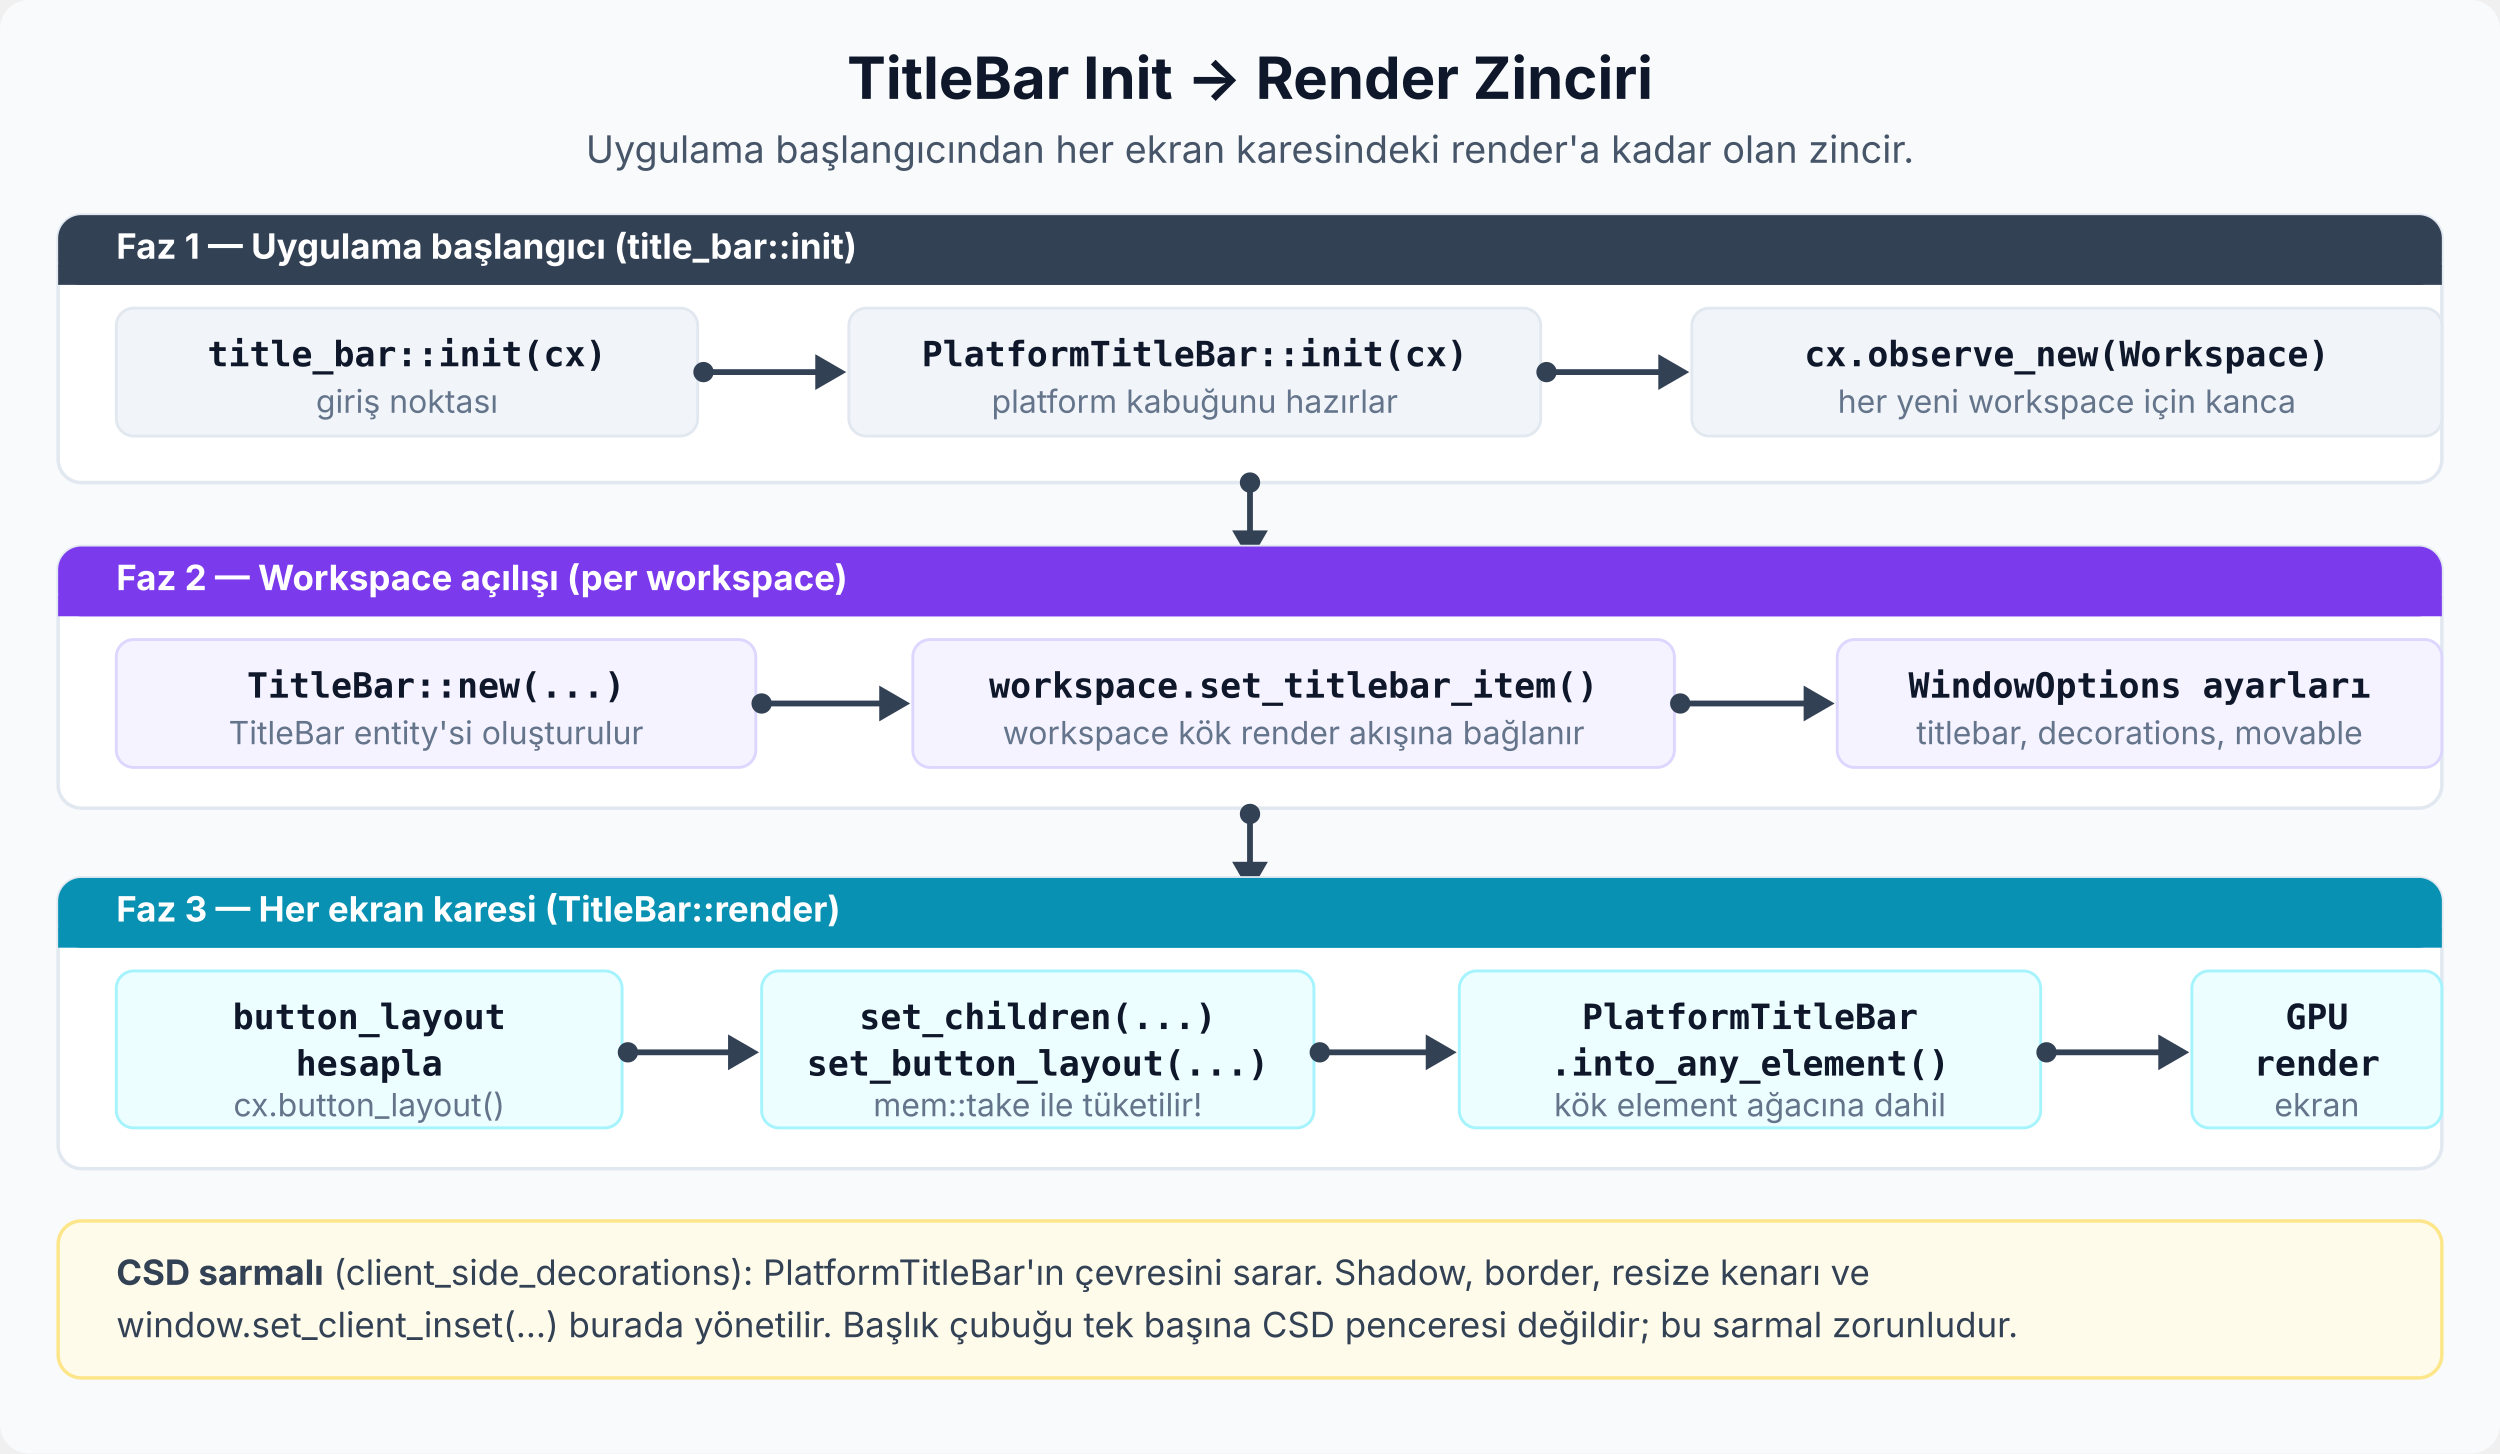
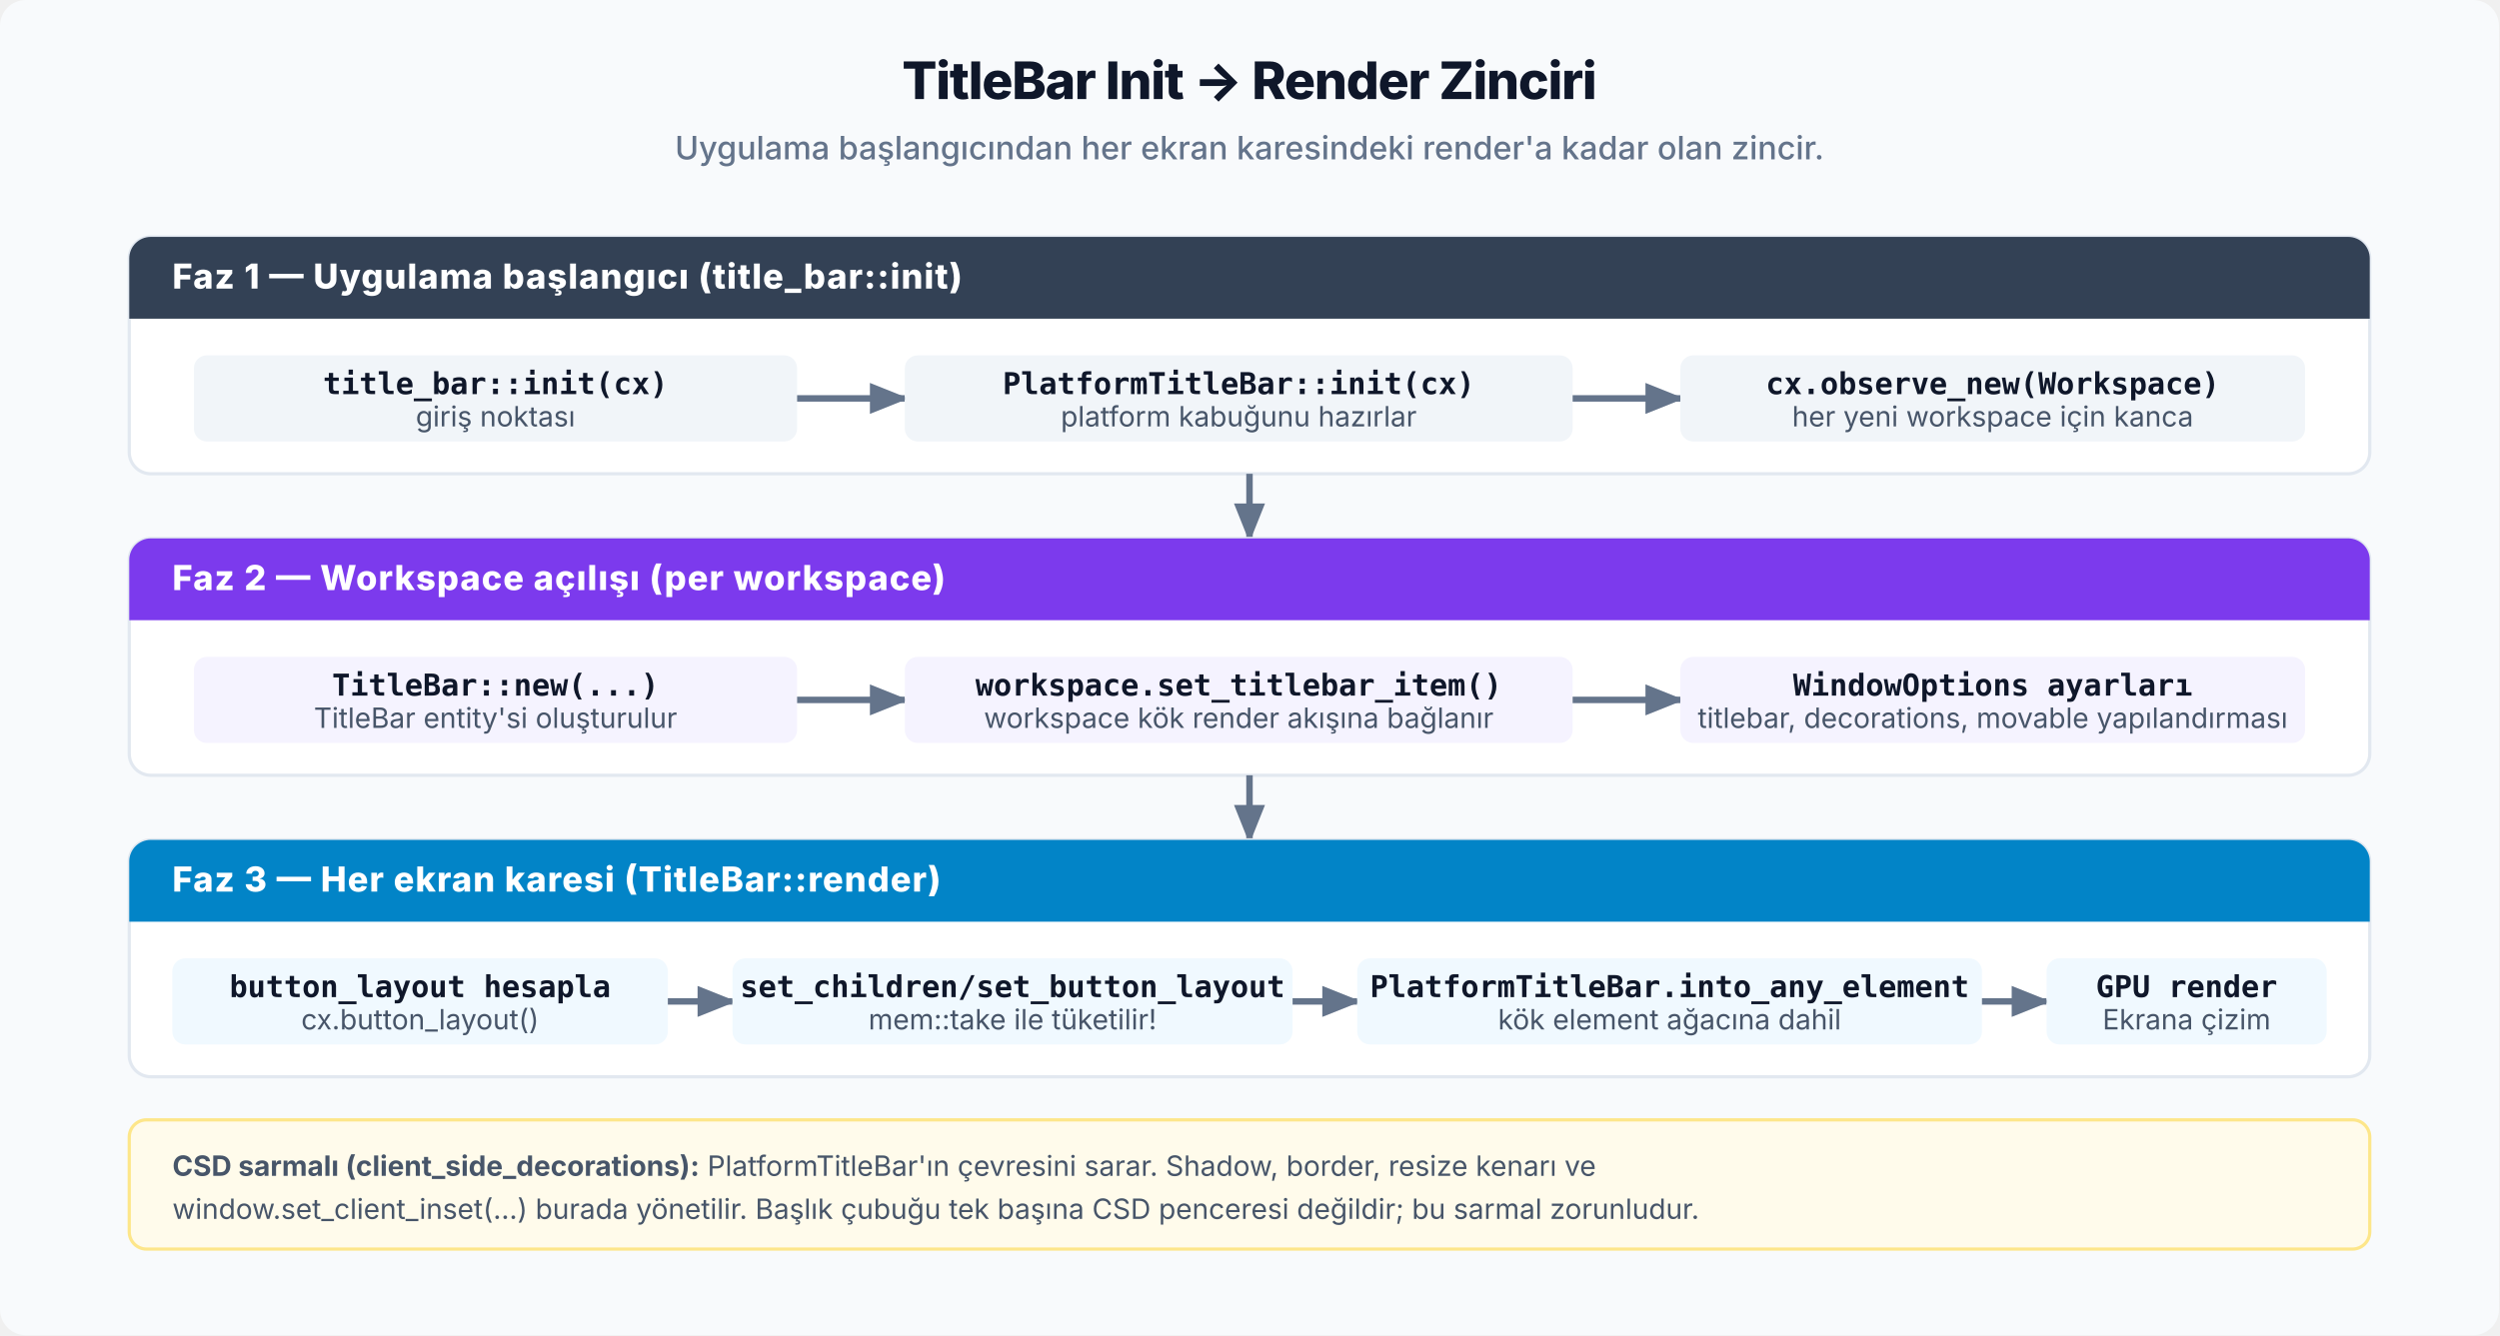
- <svg xmlns="http://www.w3.org/2000/svg" viewBox="0 0 860 500">
+ <svg xmlns="http://www.w3.org/2000/svg" viewBox="0 0 1160 620">
  <defs>
-     <marker id="arrow" viewBox="0 0 1 1" refX="0" refY="0" markerWidth="1" markerHeight="1" orient="auto-start-reverse" overflow="visible" preserveAspectRatio="xMidYMid">
-       <path d="M 5.77 0 L -2.88 5 V -5 Z" transform="scale(0.5)" fill="#334155" stroke="#334155" stroke-width="1pt" />
-     </marker>
-     <marker id="dot-arrow" viewBox="0 0 7 7" refX="3.5" refY="3.5" markerWidth="7" markerHeight="7" markerUnits="userSpaceOnUse">
-       <circle cx="3.5" cy="3.5" r="3.5" fill="#334155" />
+     <filter id="shadow" x="-10%" y="-10%" width="120%" height="120%">
+       <feDropShadow dx="0" dy="4" stdDeviation="4" flood-color="#000" flood-opacity="0.04" />
+     </filter>
+     <marker id="arrow" viewBox="0 0 10 10" refX="9" refY="5" markerWidth="6" markerHeight="6" orient="auto">
+       <path d="M 0 1 L 10 5 L 0 9 Z" fill="#64748b" />
    </marker>
    <style>
-       .title  { font: 700 20px system-ui, -apple-system, "Segoe UI", sans-serif; fill: #0f172a; }
-       .sub    { font: 13px system-ui, -apple-system, "Segoe UI", sans-serif; fill: #475569; }
-       .phase  { font: 700 12px system-ui, -apple-system, "Segoe UI", sans-serif; fill: #fff; }
-       .step   { font: 700 12px ui-monospace, SFMono-Regular, Menlo, Consolas, monospace; fill: #0f172a; }
-       .body   { font: 12px system-ui, -apple-system, "Segoe UI", sans-serif; fill: #334155; }
-       .note   { font: 11px system-ui, -apple-system, "Segoe UI", sans-serif; fill: #64748b; }
-       .arrow  { stroke: #334155; stroke-width: 2; fill: none; marker-end: url(#arrow); marker-start: url(#dot-arrow); }
-       .arrowB { stroke: #1d4ed8; stroke-width: 2; fill: none; marker-end: url(#arrow); marker-start: url(#dot-arrow); }
+       .title { font: 800 24px system-ui, -apple-system, sans-serif; fill: #0f172a; letter-spacing: -0.5px; }
+       .subtitle { font: 500 15px system-ui, -apple-system, sans-serif; fill: #64748b; }
+       .phaseTitle { font: 800 16px system-ui, -apple-system, sans-serif; fill: #ffffff; letter-spacing: 0.5px; }
+       .stepTitle { font: 700 14px ui-monospace, SFMono-Regular, Menlo, Consolas, monospace; fill: #0f172a; }
+       .body { font: 13px system-ui, -apple-system, sans-serif; fill: #475569; }
+       .flow-arrow { stroke: #64748b; stroke-width: 3; fill: none; marker-end: url(#arrow); stroke-linejoin: round; }
    </style>
  </defs>
-   <rect width="860" height="500" rx="10" fill="#f8fafc" />
-   <text x="430" y="34" text-anchor="middle" class="title">TitleBar Init → Render Zinciri</text>
-   <text x="430" y="56" text-anchor="middle" class="sub">Uygulama başlangıcından her ekran karesindeki render'a kadar olan zincir.</text>
-   <rect x="20" y="74" width="820" height="92" rx="8" fill="#fff" stroke="#e2e8f0" stroke-width="1.2" />
-   <rect x="20" y="74" width="820" height="24" rx="8" fill="#334155" />
-   <path d="M 20 91 H 840 V 98 H 20 Z" fill="#334155" />
-   <text x="40" y="89" class="phase">Faz 1 — Uygulama başlangıcı  (title_bar::init)</text>
-   <rect x="40" y="106" width="200" height="44" rx="6" fill="#f1f5f9" stroke="#e2e8f0" />
-   <text x="140" y="126" text-anchor="middle" class="step">title_bar::init(cx)</text>
-   <text x="140" y="142" text-anchor="middle" class="note">giriş noktası</text>
-   <path d="M 242 128 L 284 128" class="arrow" />
-   <rect x="292" y="106" width="238" height="44" rx="6" fill="#f1f5f9" stroke="#e2e8f0" />
-   <text x="411" y="126" text-anchor="middle" class="step">PlatformTitleBar::init(cx)</text>
-   <text x="411" y="142" text-anchor="middle" class="note">platform kabuğunu hazırlar</text>
-   <path d="M 532 128 L 574 128" class="arrow" />
-   <rect x="582" y="106" width="258" height="44" rx="6" fill="#f1f5f9" stroke="#e2e8f0" />
-   <text x="711" y="126" text-anchor="middle" class="step">cx.observe_new(Workspace)</text>
-   <text x="711" y="142" text-anchor="middle" class="note">her yeni workspace için kanca</text>
-   <path d="M 430 166 L 430 186" class="arrow" />
-   <rect x="20" y="188" width="820" height="90" rx="8" fill="#fff" stroke="#e2e8f0" stroke-width="1.2" />
-   <rect x="20" y="188" width="820" height="24" rx="8" fill="#7c3aed" />
-   <path d="M 20 205 H 840 V 212 H 20 Z" fill="#7c3aed" />
-   <text x="40" y="203" class="phase">Faz 2 — Workspace açılışı  (per workspace)</text>
-   <rect x="40" y="220" width="220" height="44" rx="6" fill="#f5f3ff" stroke="#ddd6fe" />
-   <text x="150" y="240" text-anchor="middle" class="step">TitleBar::new(...)</text>
-   <text x="150" y="256" text-anchor="middle" class="note">TitleBar entity'si oluşturulur</text>
-   <path d="M 262 242 L 306 242" class="arrow" />
-   <rect x="314" y="220" width="262" height="44" rx="6" fill="#f5f3ff" stroke="#ddd6fe" />
-   <text x="445" y="240" text-anchor="middle" class="step">workspace.set_titlebar_item()</text>
-   <text x="445" y="256" text-anchor="middle" class="note">workspace kök render akışına bağlanır</text>
-   <path d="M 578 242 L 624 242" class="arrow" />
-   <rect x="632" y="220" width="208" height="44" rx="6" fill="#f5f3ff" stroke="#ddd6fe" />
-   <text x="736" y="240" text-anchor="middle" class="step">WindowOptions ayarları</text>
-   <text x="736" y="256" text-anchor="middle" class="note">titlebar, decorations, movable</text>
-   <path d="M 430 280 L 430 300" class="arrow" />
-   <rect x="20" y="302" width="820" height="100" rx="8" fill="#fff" stroke="#e2e8f0" stroke-width="1.2" />
-   <rect x="20" y="302" width="820" height="24" rx="8" fill="#0891b2" />
-   <path d="M 20 319 H 840 V 326 H 20 Z" fill="#0891b2" />
-   <text x="40" y="317" class="phase">Faz 3 — Her ekran karesi  (TitleBar::render)</text>
-   <rect x="40" y="334" width="174" height="54" rx="6" fill="#ecfeff" stroke="#a5f3fc" />
-   <text x="127" y="354" text-anchor="middle" class="step">button_layout</text>
-   <text x="127" y="370" text-anchor="middle" class="step">hesapla</text>
-   <text x="127" y="384" text-anchor="middle" class="note">cx.button_layout()</text>
-   <path d="M 216 362 L 254 362" class="arrow" />
-   <rect x="262" y="334" width="190" height="54" rx="6" fill="#ecfeff" stroke="#a5f3fc" />
-   <text x="357" y="354" text-anchor="middle" class="step">set_children(...)</text>
-   <text x="357" y="370" text-anchor="middle" class="step">set_button_layout(...)</text>
-   <text x="357" y="384" text-anchor="middle" class="note">mem::take ile tüketilir!</text>
-   <path d="M 454 362 L 494 362" class="arrow" />
-   <rect x="502" y="334" width="200" height="54" rx="6" fill="#ecfeff" stroke="#a5f3fc" />
-   <text x="602" y="354" text-anchor="middle" class="step">PlatformTitleBar</text>
-   <text x="602" y="370" text-anchor="middle" class="step">.into_any_element()</text>
-   <text x="602" y="384" text-anchor="middle" class="note">kök element ağacına dahil</text>
-   <path d="M 704 362 L 746 362" class="arrow" />
-   <rect x="754" y="334" width="86" height="54" rx="6" fill="#ecfeff" stroke="#a5f3fc" />
-   <text x="797" y="354" text-anchor="middle" class="step">GPU</text>
-   <text x="797" y="370" text-anchor="middle" class="step">render</text>
-   <text x="797" y="384" text-anchor="middle" class="note">ekran</text>
-   <rect x="20" y="420" width="820" height="54" rx="8" fill="#fffbeb" stroke="#fde68a" stroke-width="1.2" />
-   <text x="40" y="442" class="body">
-     <tspan font-weight="bold">CSD sarmalı</tspan> (client_side_decorations): PlatformTitleBar'ın çevresini sarar. Shadow, border, resize kenarı ve</text>
-   <text x="40" y="460" class="body">window.set_client_inset(...) burada yönetilir. Başlık çubuğu tek başına CSD penceresi değildir; bu sarmal zorunludur.</text>
+   <rect width="100%" height="100%" rx="12" fill="#f8fafc" />
+   <text x="580" y="46" text-anchor="middle" class="title">TitleBar Init → Render Zinciri</text>
+   <text x="580" y="74" text-anchor="middle" class="subtitle">Uygulama başlangıcından her ekran karesindeki render'a kadar olan zincir.</text>
+   <g transform="translate(60, 110)">
+     <rect width="1040" height="110" rx="10" fill="#ffffff" stroke="#e2e8f0" stroke-width="1.5" />
+     <path d="M 0 10 A 10 10 0 0 1 10 0 H 1030 A 10 10 0 0 1 1040 10 V 38 H 0 Z" fill="#334155" />
+     <text x="20" y="24" class="phaseTitle">Faz 1 — Uygulama başlangıcı (title_bar::init)</text>
+     <rect x="30" y="55" width="280" height="40" rx="6" fill="#f1f5f9" />
+     <text x="170" y="73" text-anchor="middle" class="stepTitle">title_bar::init(cx)</text>
+     <text x="170" y="88" text-anchor="middle" class="body">giriş noktası</text>
+     <path d="M 310 75 L 360 75" class="flow-arrow" />
+     <rect x="360" y="55" width="310" height="40" rx="6" fill="#f1f5f9" />
+     <text x="515" y="73" text-anchor="middle" class="stepTitle">PlatformTitleBar::init(cx)</text>
+     <text x="515" y="88" text-anchor="middle" class="body">platform kabuğunu hazırlar</text>
+     <path d="M 670 75 L 720 75" class="flow-arrow" />
+     <rect x="720" y="55" width="290" height="40" rx="6" fill="#f1f5f9" />
+     <text x="865" y="73" text-anchor="middle" class="stepTitle">cx.observe_new(Workspace)</text>
+     <text x="865" y="88" text-anchor="middle" class="body">her yeni workspace için kanca</text>
+   </g>
+   <path d="M 580 220 L 580 250" class="flow-arrow" />
+   <g transform="translate(60, 250)">
+     <rect width="1040" height="110" rx="10" fill="#ffffff" stroke="#e2e8f0" stroke-width="1.5" />
+     <path d="M 0 10 A 10 10 0 0 1 10 0 H 1030 A 10 10 0 0 1 1040 10 V 38 H 0 Z" fill="#7c3aed" />
+     <text x="20" y="24" class="phaseTitle">Faz 2 — Workspace açılışı (per workspace)</text>
+     <rect x="30" y="55" width="280" height="40" rx="6" fill="#f5f3ff" />
+     <text x="170" y="73" text-anchor="middle" class="stepTitle">TitleBar::new(...)</text>
+     <text x="170" y="88" text-anchor="middle" class="body">TitleBar entity'si oluşturulur</text>
+     <path d="M 310 75 L 360 75" class="flow-arrow" />
+     <rect x="360" y="55" width="310" height="40" rx="6" fill="#f5f3ff" />
+     <text x="515" y="73" text-anchor="middle" class="stepTitle">workspace.set_titlebar_item()</text>
+     <text x="515" y="88" text-anchor="middle" class="body">workspace kök render akışına bağlanır</text>
+     <path d="M 670 75 L 720 75" class="flow-arrow" />
+     <rect x="720" y="55" width="290" height="40" rx="6" fill="#f5f3ff" />
+     <text x="865" y="73" text-anchor="middle" class="stepTitle">WindowOptions ayarları</text>
+     <text x="865" y="88" text-anchor="middle" class="body">titlebar, decorations, movable yapılandırması</text>
+   </g>
+   <path d="M 580 360 L 580 390" class="flow-arrow" />
+   <g transform="translate(60, 390)">
+     <rect width="1040" height="110" rx="10" fill="#ffffff" stroke="#e2e8f0" stroke-width="1.5" />
+     <path d="M 0 10 A 10 10 0 0 1 10 0 H 1030 A 10 10 0 0 1 1040 10 V 38 H 0 Z" fill="#0284c7" />
+     <text x="20" y="24" class="phaseTitle">Faz 3 — Her ekran karesi (TitleBar::render)</text>
+     <rect x="20" y="55" width="230" height="40" rx="6" fill="#f0f9ff" />
+     <text x="135" y="73" text-anchor="middle" class="stepTitle">button_layout hesapla</text>
+     <text x="135" y="88" text-anchor="middle" class="body">cx.button_layout()</text>
+     <path d="M 250 75 L 280 75" class="flow-arrow" />
+     <rect x="280" y="55" width="260" height="40" rx="6" fill="#f0f9ff" />
+     <text x="410" y="73" text-anchor="middle" class="stepTitle">set_children/set_button_layout</text>
+     <text x="410" y="88" text-anchor="middle" class="body">mem::take ile tüketilir!</text>
+     <path d="M 540 75 L 570 75" class="flow-arrow" />
+     <rect x="570" y="55" width="290" height="40" rx="6" fill="#f0f9ff" />
+     <text x="715" y="73" text-anchor="middle" class="stepTitle">PlatformTitleBar.into_any_element</text>
+     <text x="715" y="88" text-anchor="middle" class="body">kök element ağacına dahil</text>
+     <path d="M 860 75 L 890 75" class="flow-arrow" />
+     <rect x="890" y="55" width="130" height="40" rx="6" fill="#f0f9ff" />
+     <text x="955" y="73" text-anchor="middle" class="stepTitle">GPU render</text>
+     <text x="955" y="88" text-anchor="middle" class="body">Ekrana çizim</text>
+   </g>
+   <g transform="translate(60, 520)">
+     <rect width="1040" height="60" rx="8" fill="#fffbeb" stroke="#fde68a" stroke-width="1.5" />
+     <text x="20" y="26" class="body">
+       <tspan font-weight="700">CSD sarmalı (client_side_decorations):</tspan> PlatformTitleBar'ın çevresini sarar. Shadow, border, resize kenarı ve</text>
+     <text x="20" y="46" class="body">window.set_client_inset(...) burada yönetilir. Başlık çubuğu tek başına CSD penceresi değildir; bu sarmal zorunludur.</text>
+   </g>
</svg>
